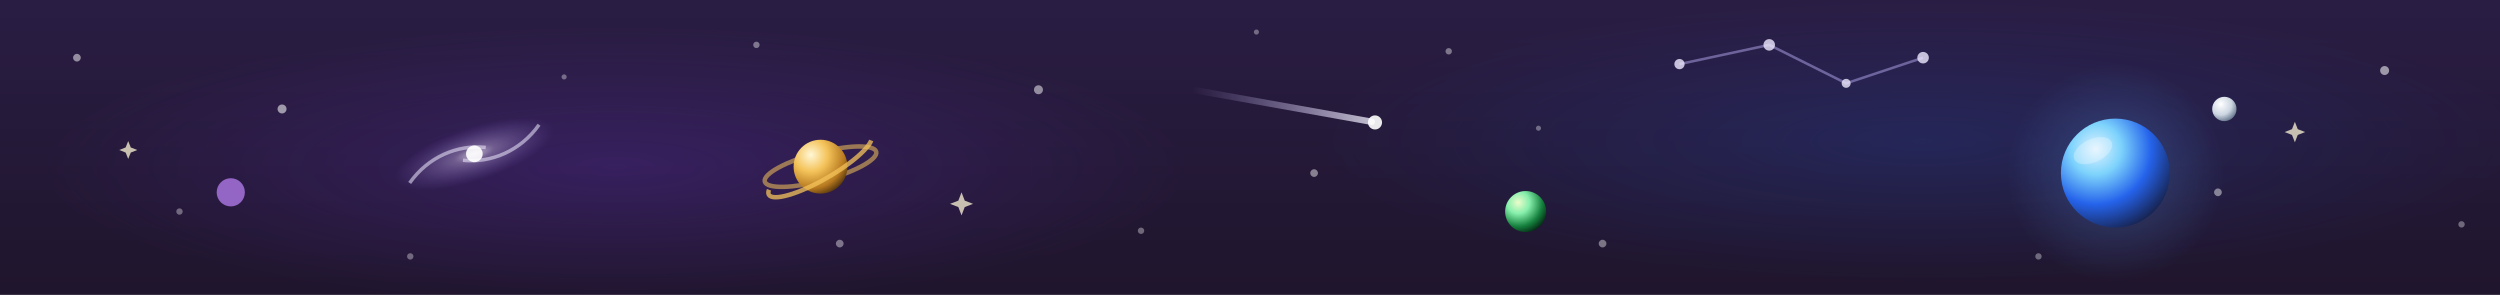
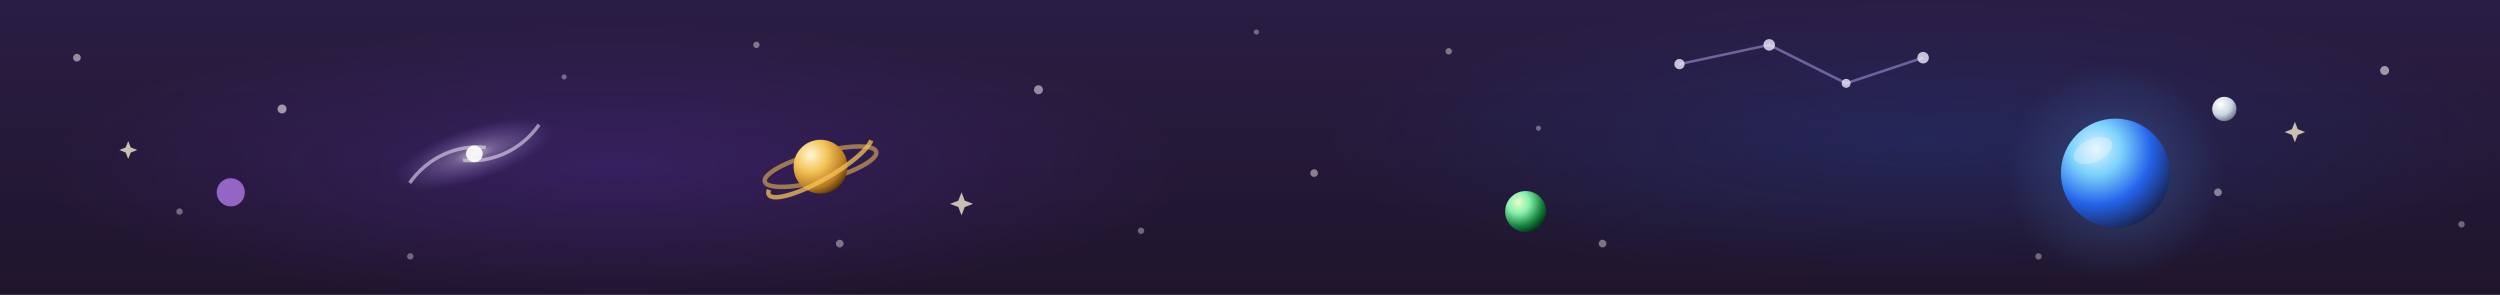
<svg xmlns="http://www.w3.org/2000/svg" viewBox="0 0 390 46" width="390" height="46" preserveAspectRatio="xMidYMax slice">
  <defs>
    <linearGradient id="bg" x1="0" y1="0" x2="0" y2="1">
      <stop offset="0" stop-color="#2A1D44" />
      <stop offset="1" stop-color="#1F152C" />
    </linearGradient>
    <radialGradient id="nb1" cx="50%" cy="50%" r="50%">
      <stop offset="0" stop-color="#7C3AED" stop-opacity=".22" />
      <stop offset="1" stop-color="#7C3AED" stop-opacity="0" />
    </radialGradient>
    <radialGradient id="nb2" cx="50%" cy="50%" r="50%">
      <stop offset="0" stop-color="#2563EB" stop-opacity=".18" />
      <stop offset="1" stop-color="#2563EB" stop-opacity="0" />
    </radialGradient>
    <radialGradient id="gx" cx="50%" cy="50%" r="50%">
      <stop offset="0" stop-color="#FDF4FF" stop-opacity=".9" />
      <stop offset=".25" stop-color="#E9D5FF" stop-opacity=".45" />
      <stop offset="1" stop-color="#A78BFA" stop-opacity="0" />
    </radialGradient>
    <radialGradient id="bl" cx="32%" cy="28%" r="78%">
      <stop offset="0" stop-color="#E0F2FE" />
      <stop offset=".3" stop-color="#7DD3FC" />
      <stop offset=".65" stop-color="#2563EB" />
      <stop offset="1" stop-color="#172554" />
    </radialGradient>
    <radialGradient id="gd" cx="32%" cy="28%" r="78%">
      <stop offset="0" stop-color="#FFF7D6" />
      <stop offset=".4" stop-color="#F4C35A" />
      <stop offset=".8" stop-color="#B7791F" />
      <stop offset="1" stop-color="#5B3A0E" />
    </radialGradient>
    <radialGradient id="gr" cx="32%" cy="28%" r="78%">
      <stop offset="0" stop-color="#ECFCCB" />
      <stop offset=".35" stop-color="#86EFAC" />
      <stop offset=".75" stop-color="#15803D" />
      <stop offset="1" stop-color="#052E16" />
    </radialGradient>
    <radialGradient id="mo" cx="35%" cy="30%" r="75%">
      <stop offset="0" stop-color="#FFFFFF" />
      <stop offset=".6" stop-color="#CBD5E1" />
      <stop offset="1" stop-color="#64748B" />
    </radialGradient>
    <radialGradient id="ha" cx="50%" cy="50%" r="50%">
      <stop offset="0" stop-color="#60A5FA" stop-opacity=".28" />
      <stop offset="1" stop-color="#60A5FA" stop-opacity="0" />
    </radialGradient>
-     <linearGradient id="ct" x1="0" y1="0" x2="1" y2="0">
-       <stop offset="0" stop-color="#C4B5FD" stop-opacity="0" />
-       <stop offset="1" stop-color="#F5F3FF" stop-opacity=".75" />
-     </linearGradient>
  </defs>
  <rect width="390" height="46" fill="url(#bg)" />
  <ellipse cx="96" cy="26" rx="90" ry="22" fill="url(#nb1)" />
  <ellipse cx="300" cy="22" rx="95" ry="22" fill="url(#nb2)" />
  <g fill="#fff">
    <circle cx="12" cy="9" r=".6" opacity=".5" />
    <circle cx="28" cy="33" r=".5" opacity=".35" />
    <circle cx="44" cy="17" r=".7" opacity=".55" />
    <circle cx="118" cy="7" r=".5" opacity=".4" />
    <circle cx="131" cy="38" r=".6" opacity=".4" />
    <circle cx="162" cy="14" r=".7" opacity=".5" />
    <circle cx="178" cy="36" r=".5" opacity=".35" />
    <circle cx="205" cy="27" r=".6" opacity=".45" />
    <circle cx="226" cy="8" r=".5" opacity=".4" />
    <circle cx="250" cy="38" r=".6" opacity=".4" />
    <circle cx="318" cy="40" r=".5" opacity=".35" />
    <circle cx="346" cy="30" r=".6" opacity=".45" />
    <circle cx="372" cy="11" r=".7" opacity=".55" />
    <circle cx="384" cy="35" r=".5" opacity=".35" />
    <circle cx="64" cy="40" r=".5" opacity=".35" />
    <circle cx="88" cy="12" r=".4" opacity=".35" />
    <circle cx="240" cy="20" r=".4" opacity=".35" />
    <circle cx="196" cy="5" r=".4" opacity=".35" />
  </g>
  <g fill="#FFF7D6" opacity=".75">
    <path d="M150 30l.5 1.3 1.3.5-1.3.5-.5 1.3-.5-1.3-1.3-.5 1.3-.5z" />
    <path d="M358 19l.45 1.15 1.15.45-1.15.45-.45 1.15-.45-1.15-1.15-.45 1.15-.45z" />
    <path d="M20 22l.4 1 1 .4-1 .4-.4 1-.4-1-1-.4 1-.4z" />
  </g>
  <g transform="translate(74 24) rotate(-18)">
    <ellipse rx="13" ry="4.2" fill="url(#gx)" opacity=".75" />
    <path d="M-11 1.2c4-3 9-3.4 13-1.6M11-1.2c-4 3-9 3.4-13 1.6" stroke="#EDE9FE" stroke-width=".55" fill="none" opacity=".55" />
    <circle r="1.3" fill="#FFFFFF" opacity=".9" />
  </g>
  <g stroke="#C4B5FD" stroke-width=".4" opacity=".45" fill="none">
    <path d="M262 10L276 7L288 13L300 9" />
  </g>
  <g fill="#EDE9FE" opacity=".8">
    <circle cx="262" cy="10" r=".8" />
    <circle cx="276" cy="7" r=".9" />
    <circle cx="288" cy="13" r=".7" />
    <circle cx="300" cy="9" r=".9" />
  </g>
-   <path d="M186 14L214 19" stroke="url(#ct)" stroke-width="1" stroke-linecap="round" />
-   <circle cx="214.5" cy="19.1" r="1.1" fill="#FFFFFF" opacity=".9" />
  <g transform="translate(128 26)">
    <ellipse rx="9" ry="2.2" fill="none" stroke="#F4C35A" stroke-width=".7" opacity=".55" transform="rotate(-15)" />
    <circle r="4.2" fill="url(#gd)" />
    <path d="M-8.7 1.4a9 2.2 -15 0 0 17.4-3.3" fill="none" stroke="#F4C35A" stroke-width=".7" opacity=".75" transform="rotate(-15)" />
  </g>
  <circle cx="330" cy="27" r="17" fill="url(#ha)" />
  <circle cx="330" cy="27" r="8.5" fill="url(#bl)" />
  <ellipse cx="326.5" cy="23.5" rx="3.2" ry="1.8" fill="#fff" opacity=".28" transform="rotate(-25 326.5 23.5)" />
  <circle cx="347" cy="17" r="1.9" fill="url(#mo)" />
  <circle cx="238" cy="33" r="3.2" fill="url(#gr)" />
  <circle cx="36" cy="30" r="2.2" fill="#C084FC" opacity=".7" />
</svg>
